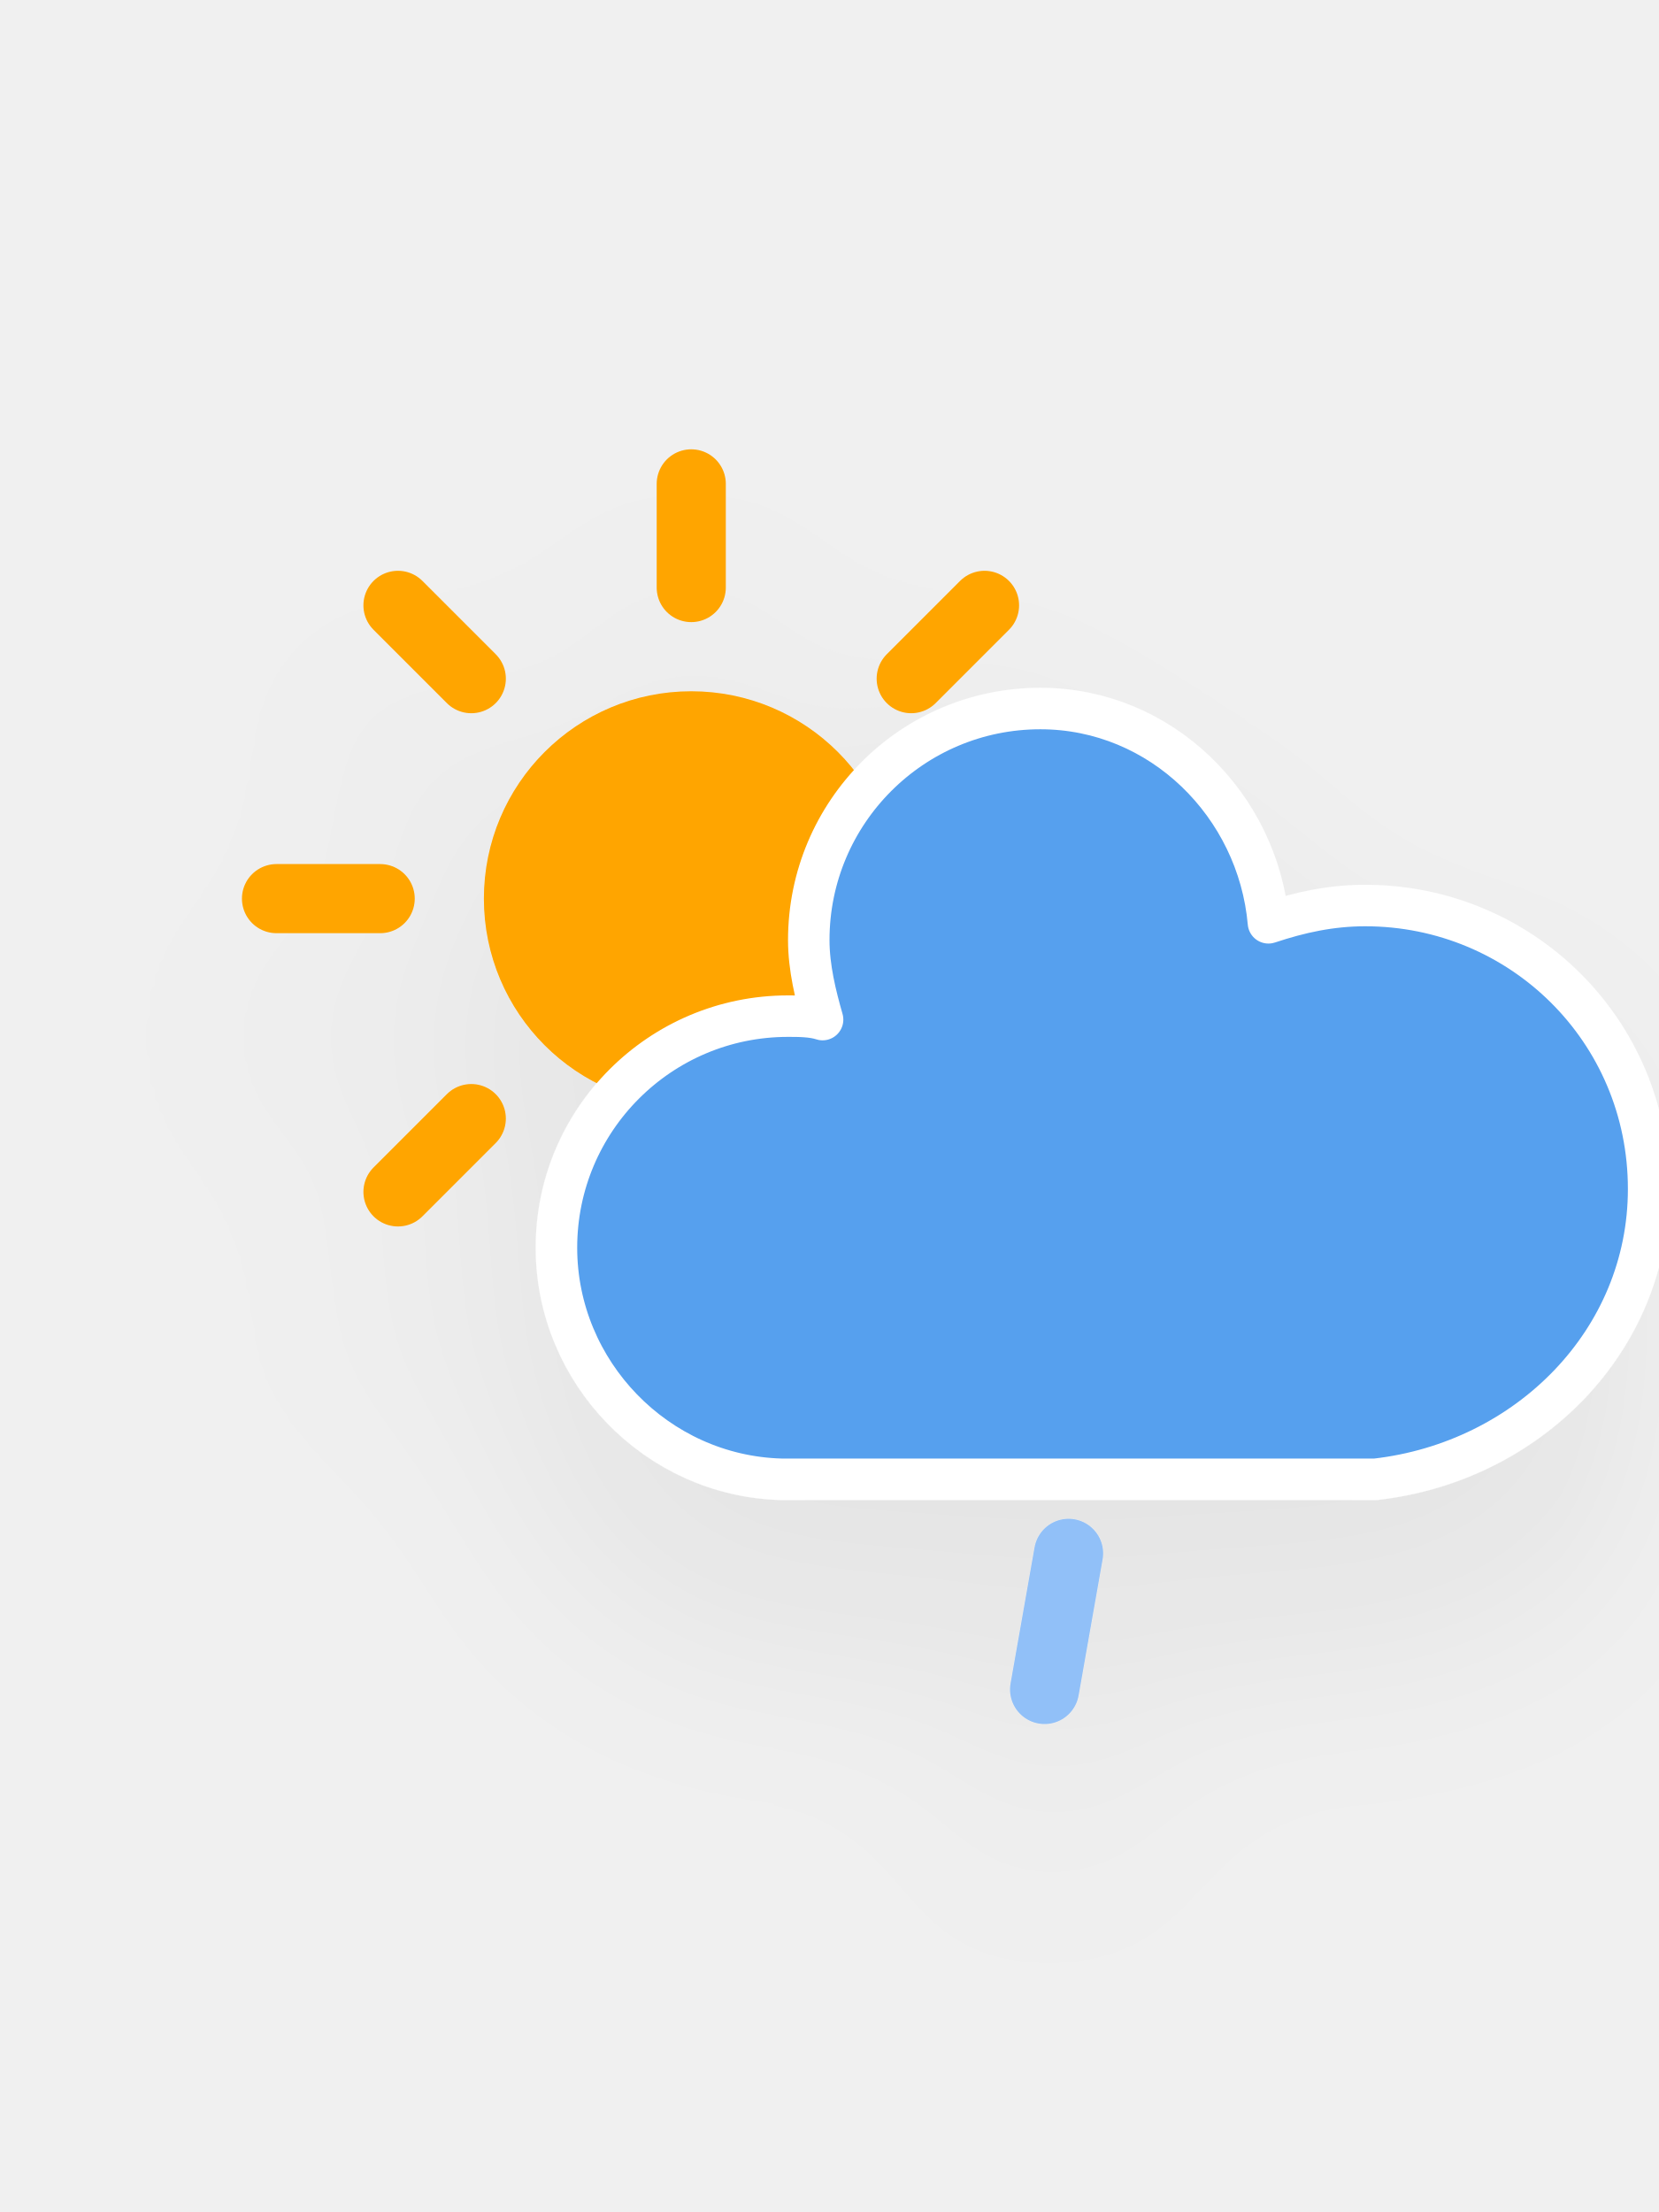
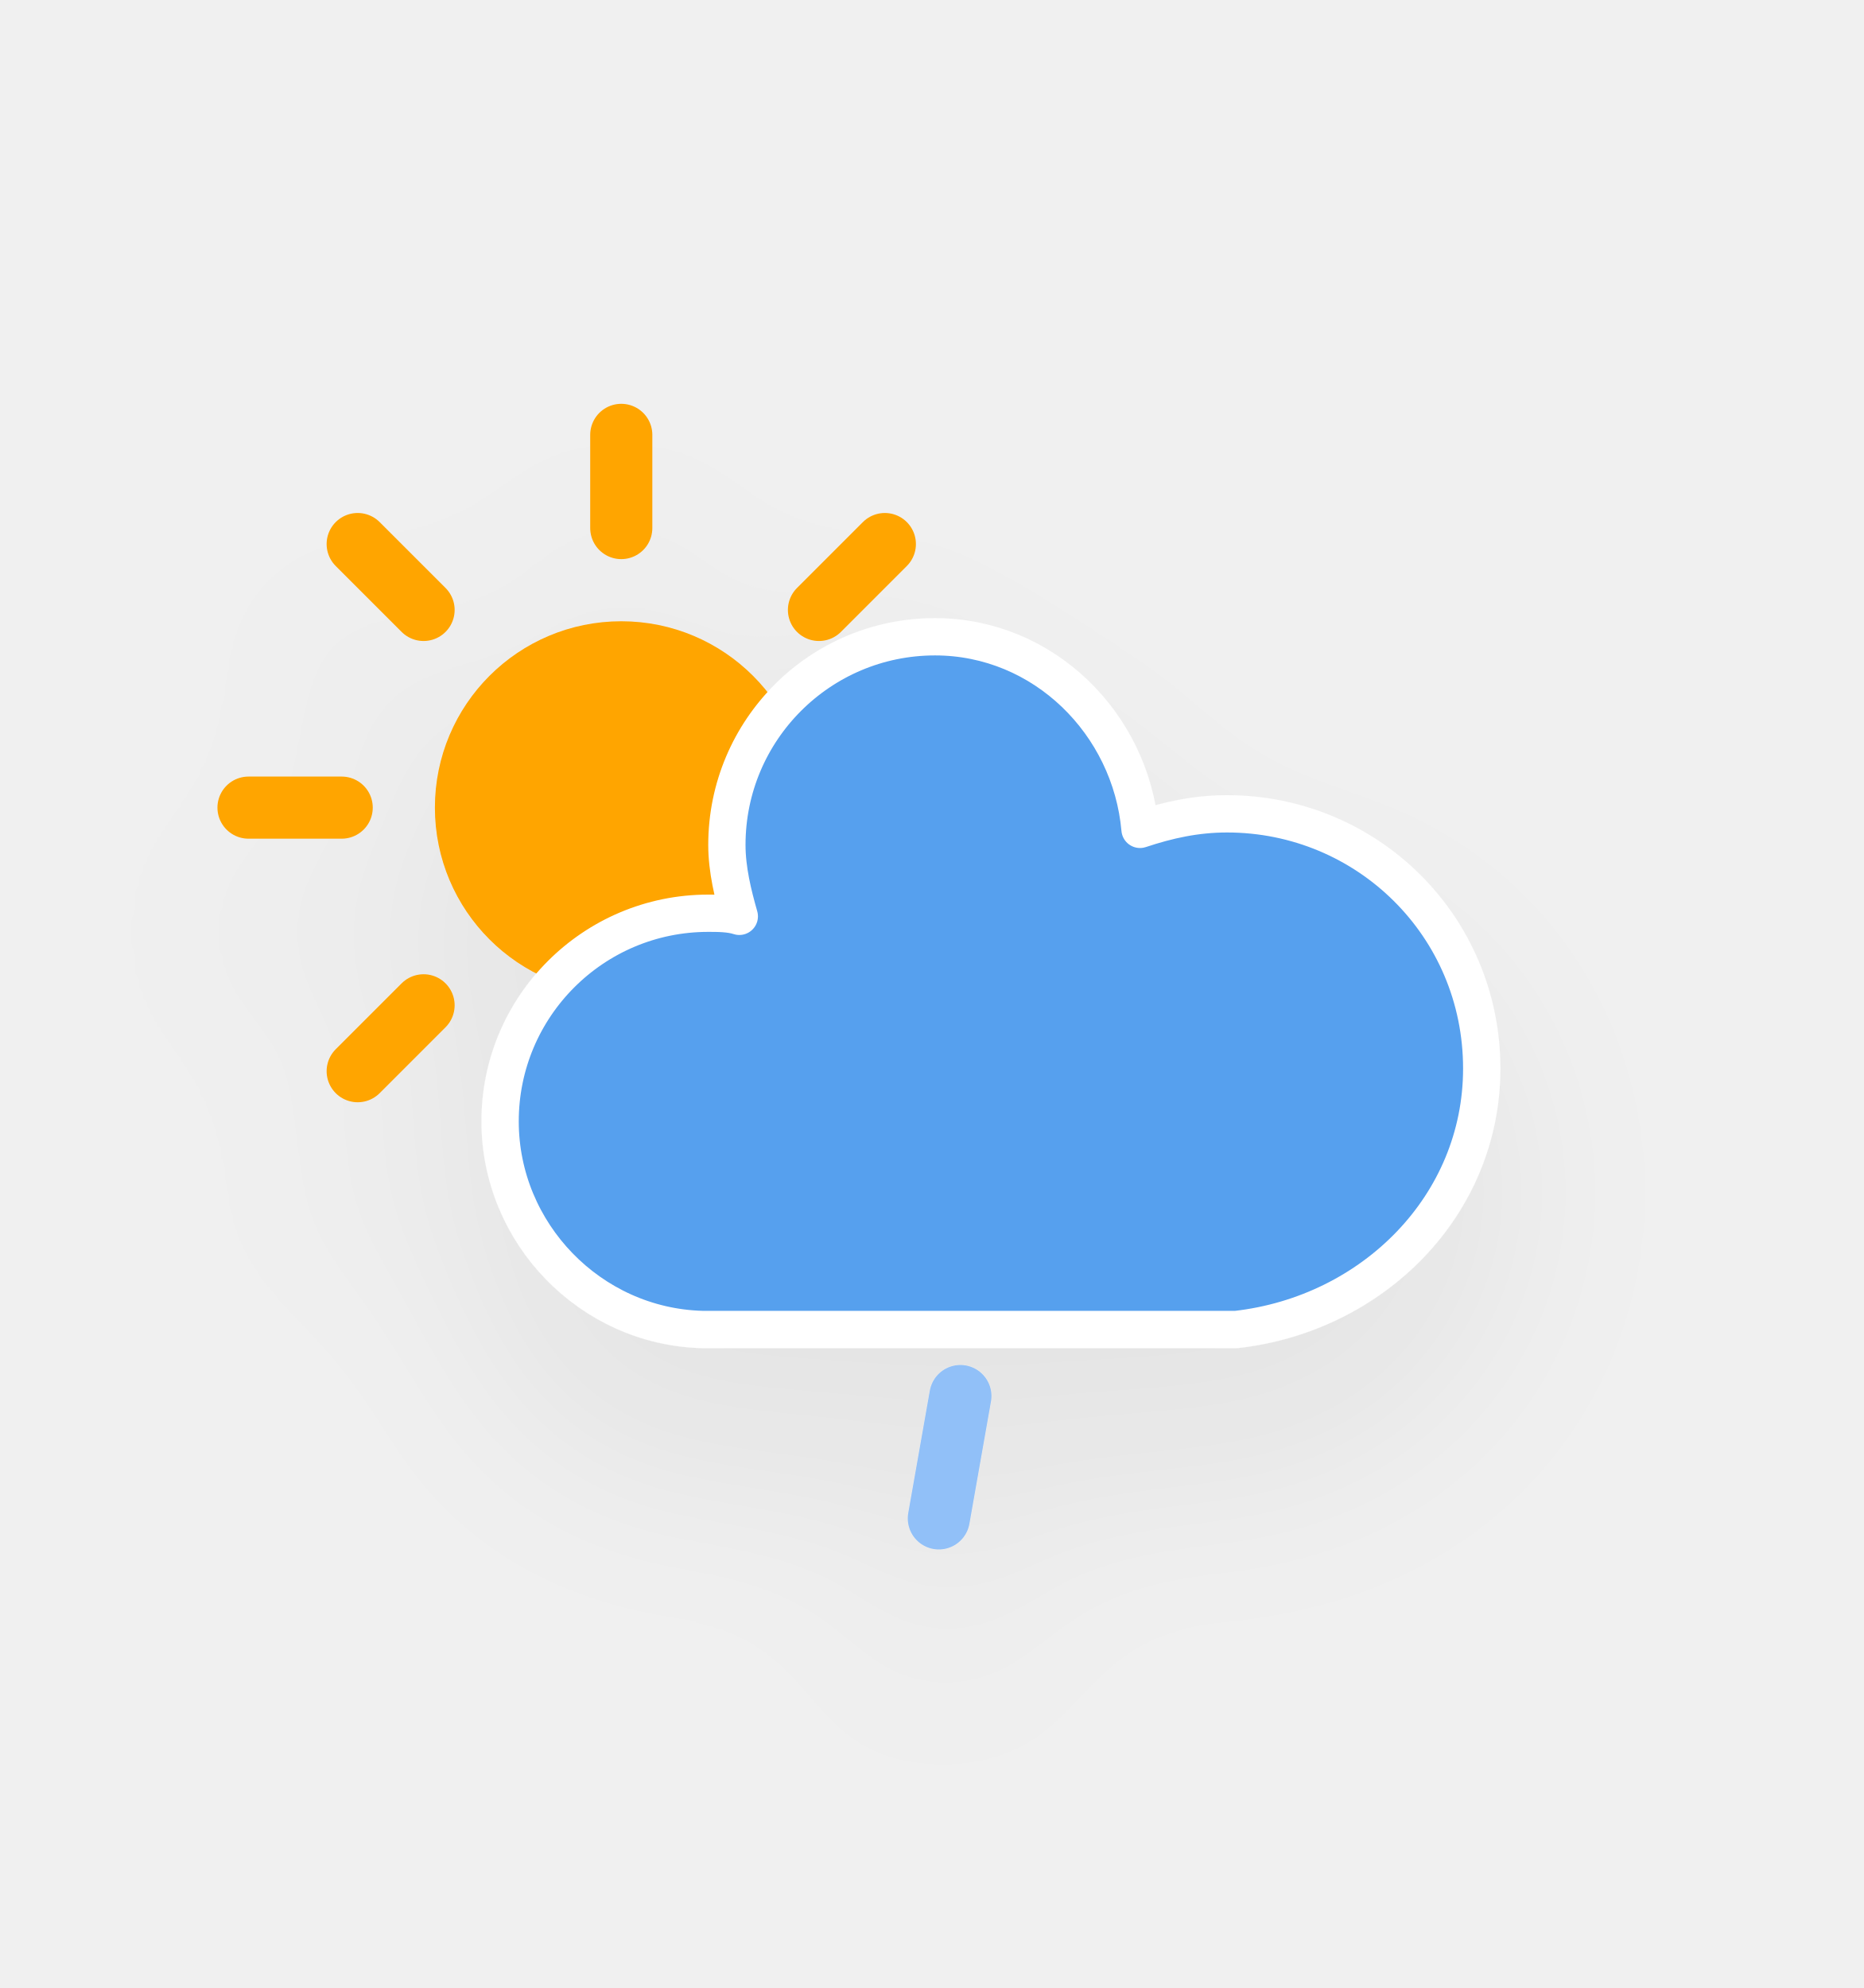
- <svg xmlns="http://www.w3.org/2000/svg" version="1.1" viewBox="0 0 48 64">
+ <svg xmlns="http://www.w3.org/2000/svg" version="1.1" viewBox="0 0 60 64">
  <defs>
    <filter id="blur" width="200%" height="200%">
      <feGaussianBlur in="SourceAlpha" stdDeviation="3" />
      <feOffset dx="0" dy="4" result="offsetblur" />
      <feComponentTransfer>
        <feFuncA type="linear" slope="0.05" />
      </feComponentTransfer>
      <feMerge>
        <feMergeNode />
        <feMergeNode in="SourceGraphic" />
      </feMerge>
    </filter>
    <style type="text/css">
/*
** SUN
*/
@keyframes am-weather-sun {
  0% {
    -webkit-transform: rotate(0deg);
       -moz-transform: rotate(0deg);
        -ms-transform: rotate(0deg);
            transform: rotate(0deg);
  }

  100% {
    -webkit-transform: rotate(360deg);
       -moz-transform: rotate(360deg);
        -ms-transform: rotate(360deg);
            transform: rotate(360deg);
  }
}

.am-weather-sun {
  -webkit-animation-name: am-weather-sun;
     -moz-animation-name: am-weather-sun;
      -ms-animation-name: am-weather-sun;
          animation-name: am-weather-sun;
  -webkit-animation-duration: 9s;
     -moz-animation-duration: 9s;
      -ms-animation-duration: 9s;
          animation-duration: 9s;
  -webkit-animation-timing-function: linear;
     -moz-animation-timing-function: linear;
      -ms-animation-timing-function: linear;
          animation-timing-function: linear;
  -webkit-animation-iteration-count: infinite;
     -moz-animation-iteration-count: infinite;
      -ms-animation-iteration-count: infinite;
          animation-iteration-count: infinite;
}

/*
** RAIN
*/
@keyframes am-weather-rain {
  0% {
    stroke-dashoffset: 0;
  }

  100% {
    stroke-dashoffset: -100;
  }
}

.am-weather-rain-1 {
  -webkit-animation-name: am-weather-rain;
     -moz-animation-name: am-weather-rain;
      -ms-animation-name: am-weather-rain;
          animation-name: am-weather-rain;
  -webkit-animation-duration: 8s;
     -moz-animation-duration: 8s;
      -ms-animation-duration: 8s;
          animation-duration: 8s;
  -webkit-animation-timing-function: linear;
     -moz-animation-timing-function: linear;
      -ms-animation-timing-function: linear;
          animation-timing-function: linear;
  -webkit-animation-iteration-count: infinite;
     -moz-animation-iteration-count: infinite;
      -ms-animation-iteration-count: infinite;
          animation-iteration-count: infinite;
}
        </style>
  </defs>
  <g filter="url(#blur)" id="rainy-2">
    <g transform="translate(20,10)">
      <g transform="translate(0,16)">
        <g class="am-weather-sun">
          <g>
            <line fill="none" stroke="orange" stroke-linecap="round" stroke-width="2" transform="translate(0,9)" x1="0" x2="0" y1="0" y2="3" />
          </g>
          <g transform="rotate(45)">
            <line fill="none" stroke="orange" stroke-linecap="round" stroke-width="2" transform="translate(0,9)" x1="0" x2="0" y1="0" y2="3" />
          </g>
          <g transform="rotate(90)">
            <line fill="none" stroke="orange" stroke-linecap="round" stroke-width="2" transform="translate(0,9)" x1="0" x2="0" y1="0" y2="3" />
          </g>
          <g transform="rotate(135)">
            <line fill="none" stroke="orange" stroke-linecap="round" stroke-width="2" transform="translate(0,9)" x1="0" x2="0" y1="0" y2="3" />
          </g>
          <g transform="rotate(180)">
            <line fill="none" stroke="orange" stroke-linecap="round" stroke-width="2" transform="translate(0,9)" x1="0" x2="0" y1="0" y2="3" />
          </g>
          <g transform="rotate(225)">
            <line fill="none" stroke="orange" stroke-linecap="round" stroke-width="2" transform="translate(0,9)" x1="0" x2="0" y1="0" y2="3" />
          </g>
          <g transform="rotate(270)">
            <line fill="none" stroke="orange" stroke-linecap="round" stroke-width="2" transform="translate(0,9)" x1="0" x2="0" y1="0" y2="3" />
          </g>
          <g transform="rotate(315)">
            <line fill="none" stroke="orange" stroke-linecap="round" stroke-width="2" transform="translate(0,9)" x1="0" x2="0" y1="0" y2="3" />
          </g>
        </g>
        <circle cx="0" cy="0" fill="orange" r="5" stroke="orange" stroke-width="2" />
      </g>
      <g>
        <path d="M47.7,35.4c0-4.6-3.7-8.2-8.2-8.2c-1,0-1.9,0.2-2.8,0.5c-0.3-3.4-3.1-6.2-6.6-6.2c-3.7,0-6.7,3-6.7,6.7c0,0.8,0.2,1.6,0.4,2.3    c-0.3-0.1-0.7-0.1-1-0.1c-3.7,0-6.7,3-6.7,6.7c0,3.6,2.9,6.6,6.5,6.7l17.2,0C44.2,43.3,47.7,39.8,47.7,35.4z" fill="#57A0EE" stroke="white" stroke-linejoin="round" stroke-width="1.2" transform="translate(-20,-11)" />
      </g>
    </g>
    <g transform="translate(37,45), rotate(10)">
      <line class="am-weather-rain-1" fill="none" stroke="#91C0F8" stroke-dasharray="4,7" stroke-linecap="round" stroke-width="2" transform="translate(-6,1)" x1="0" x2="0" y1="0" y2="8" />
    </g>
  </g>
</svg>
